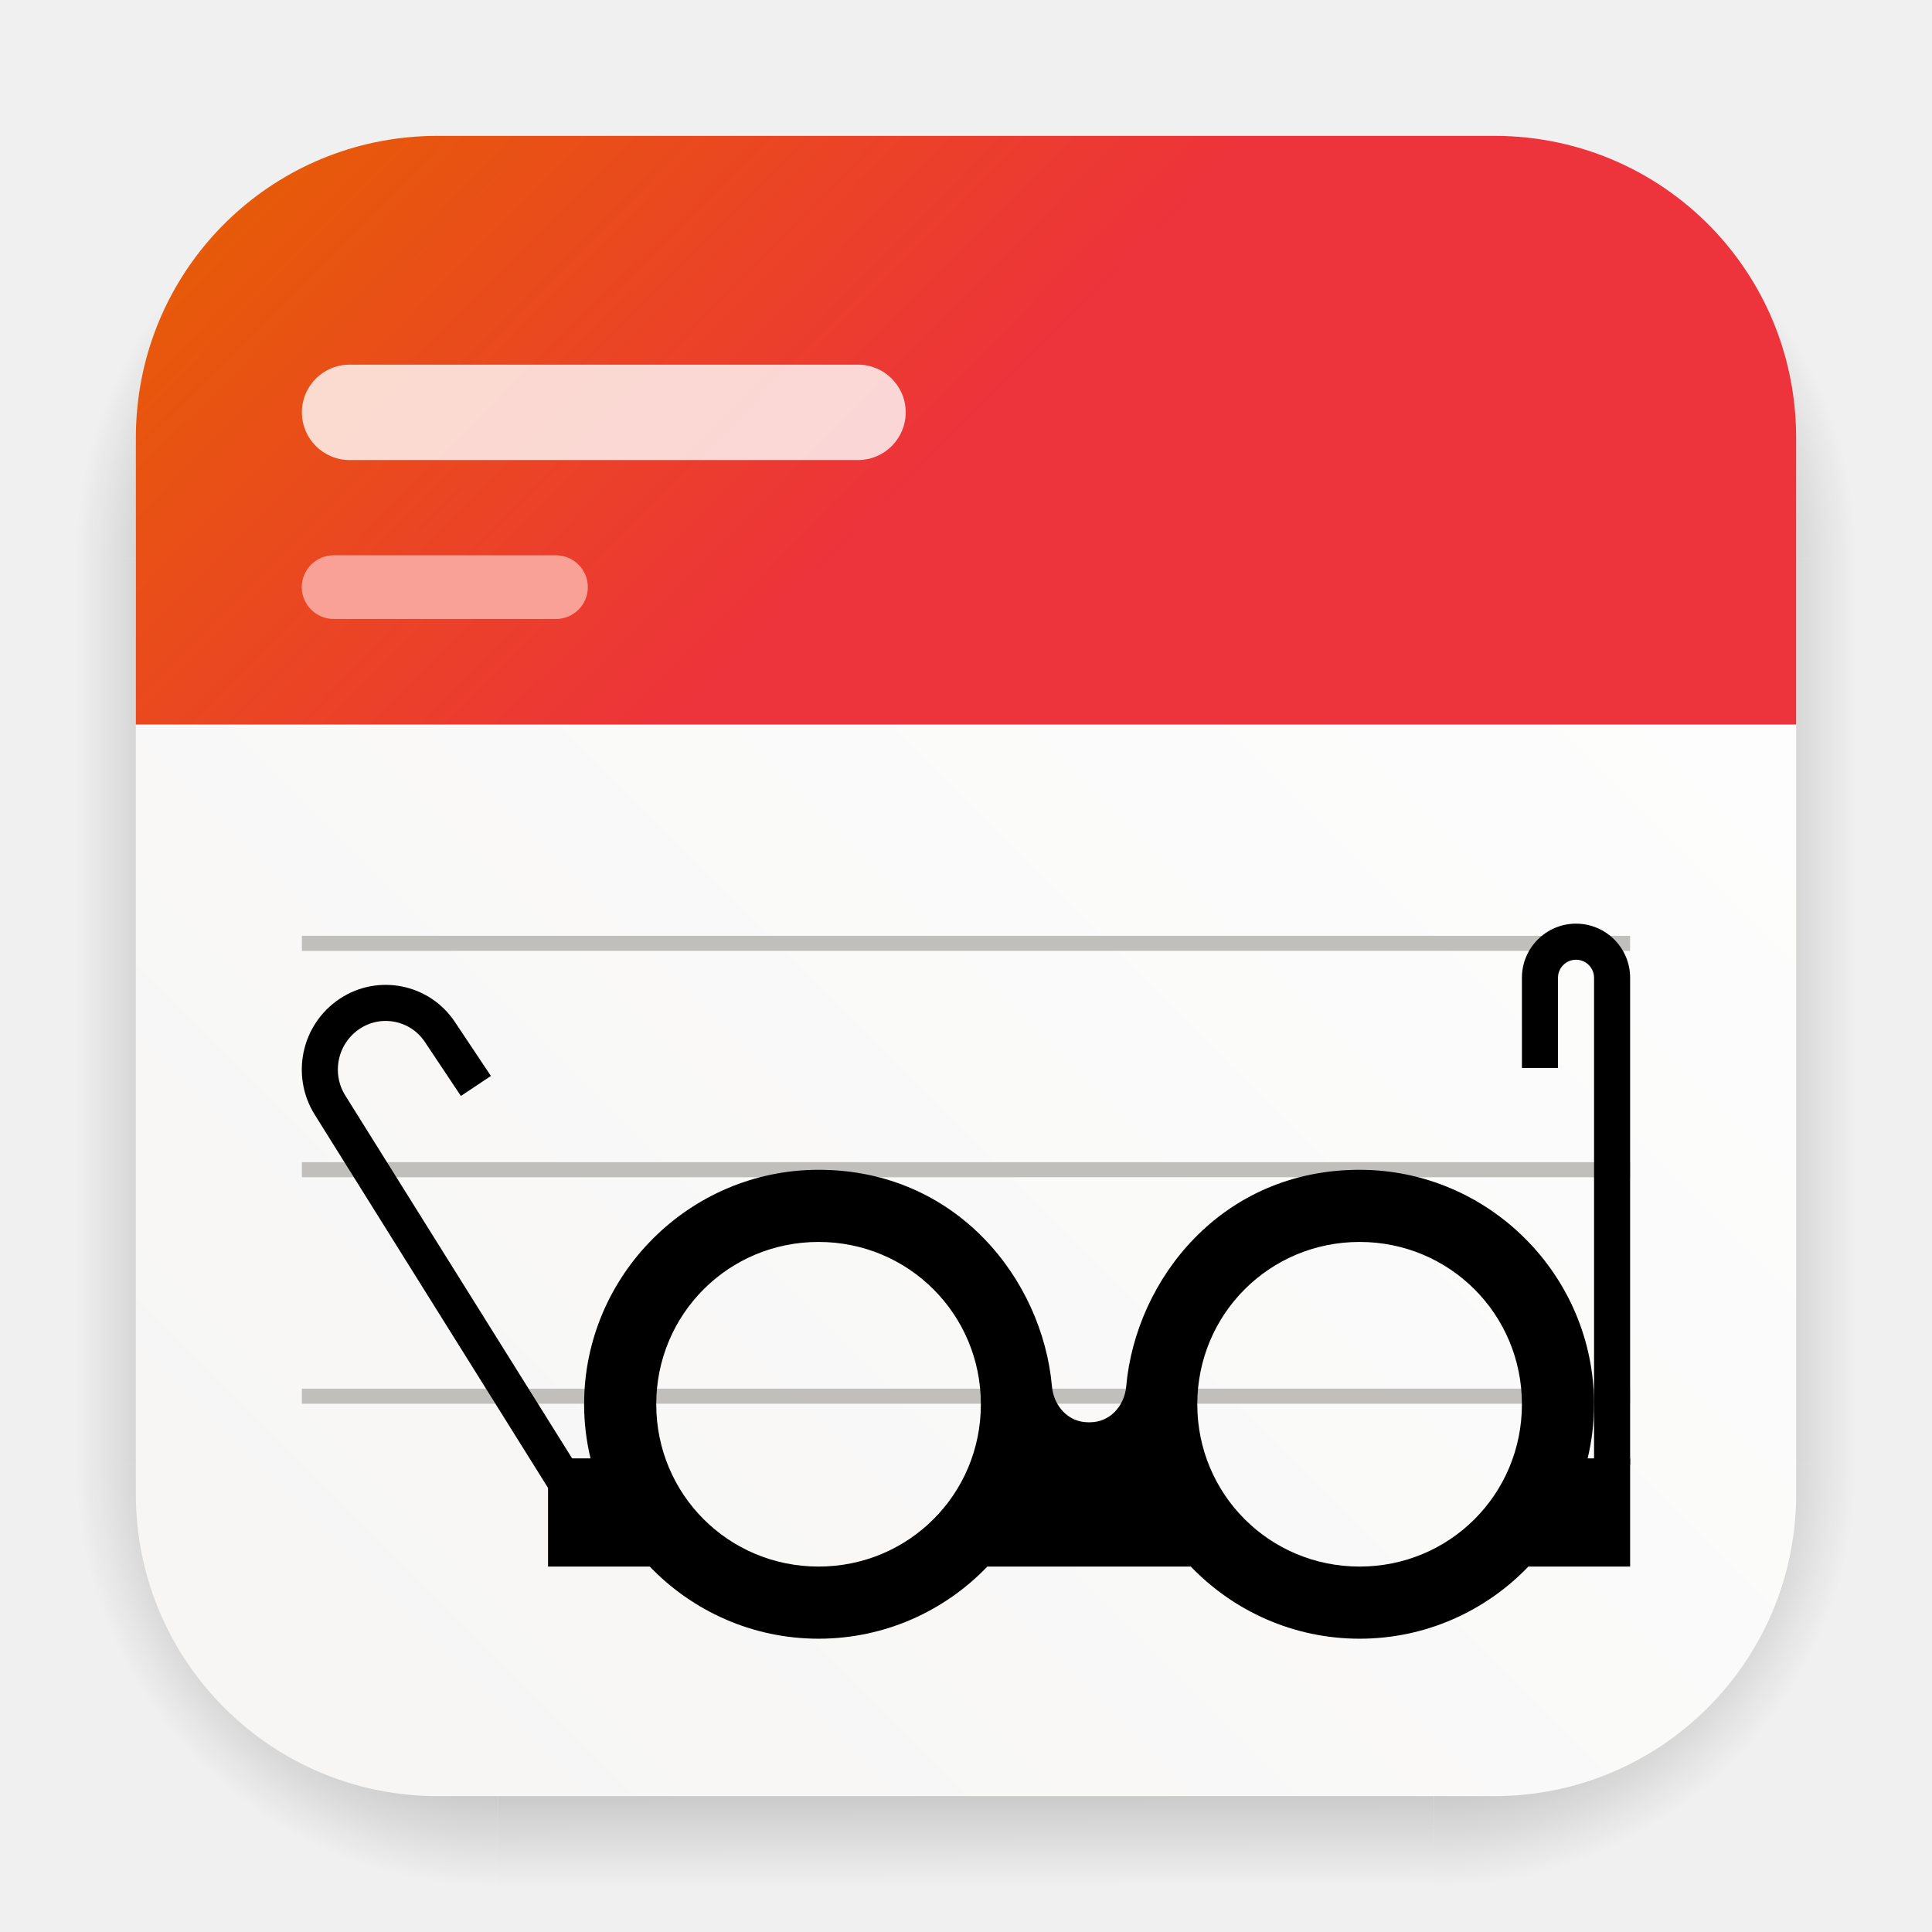
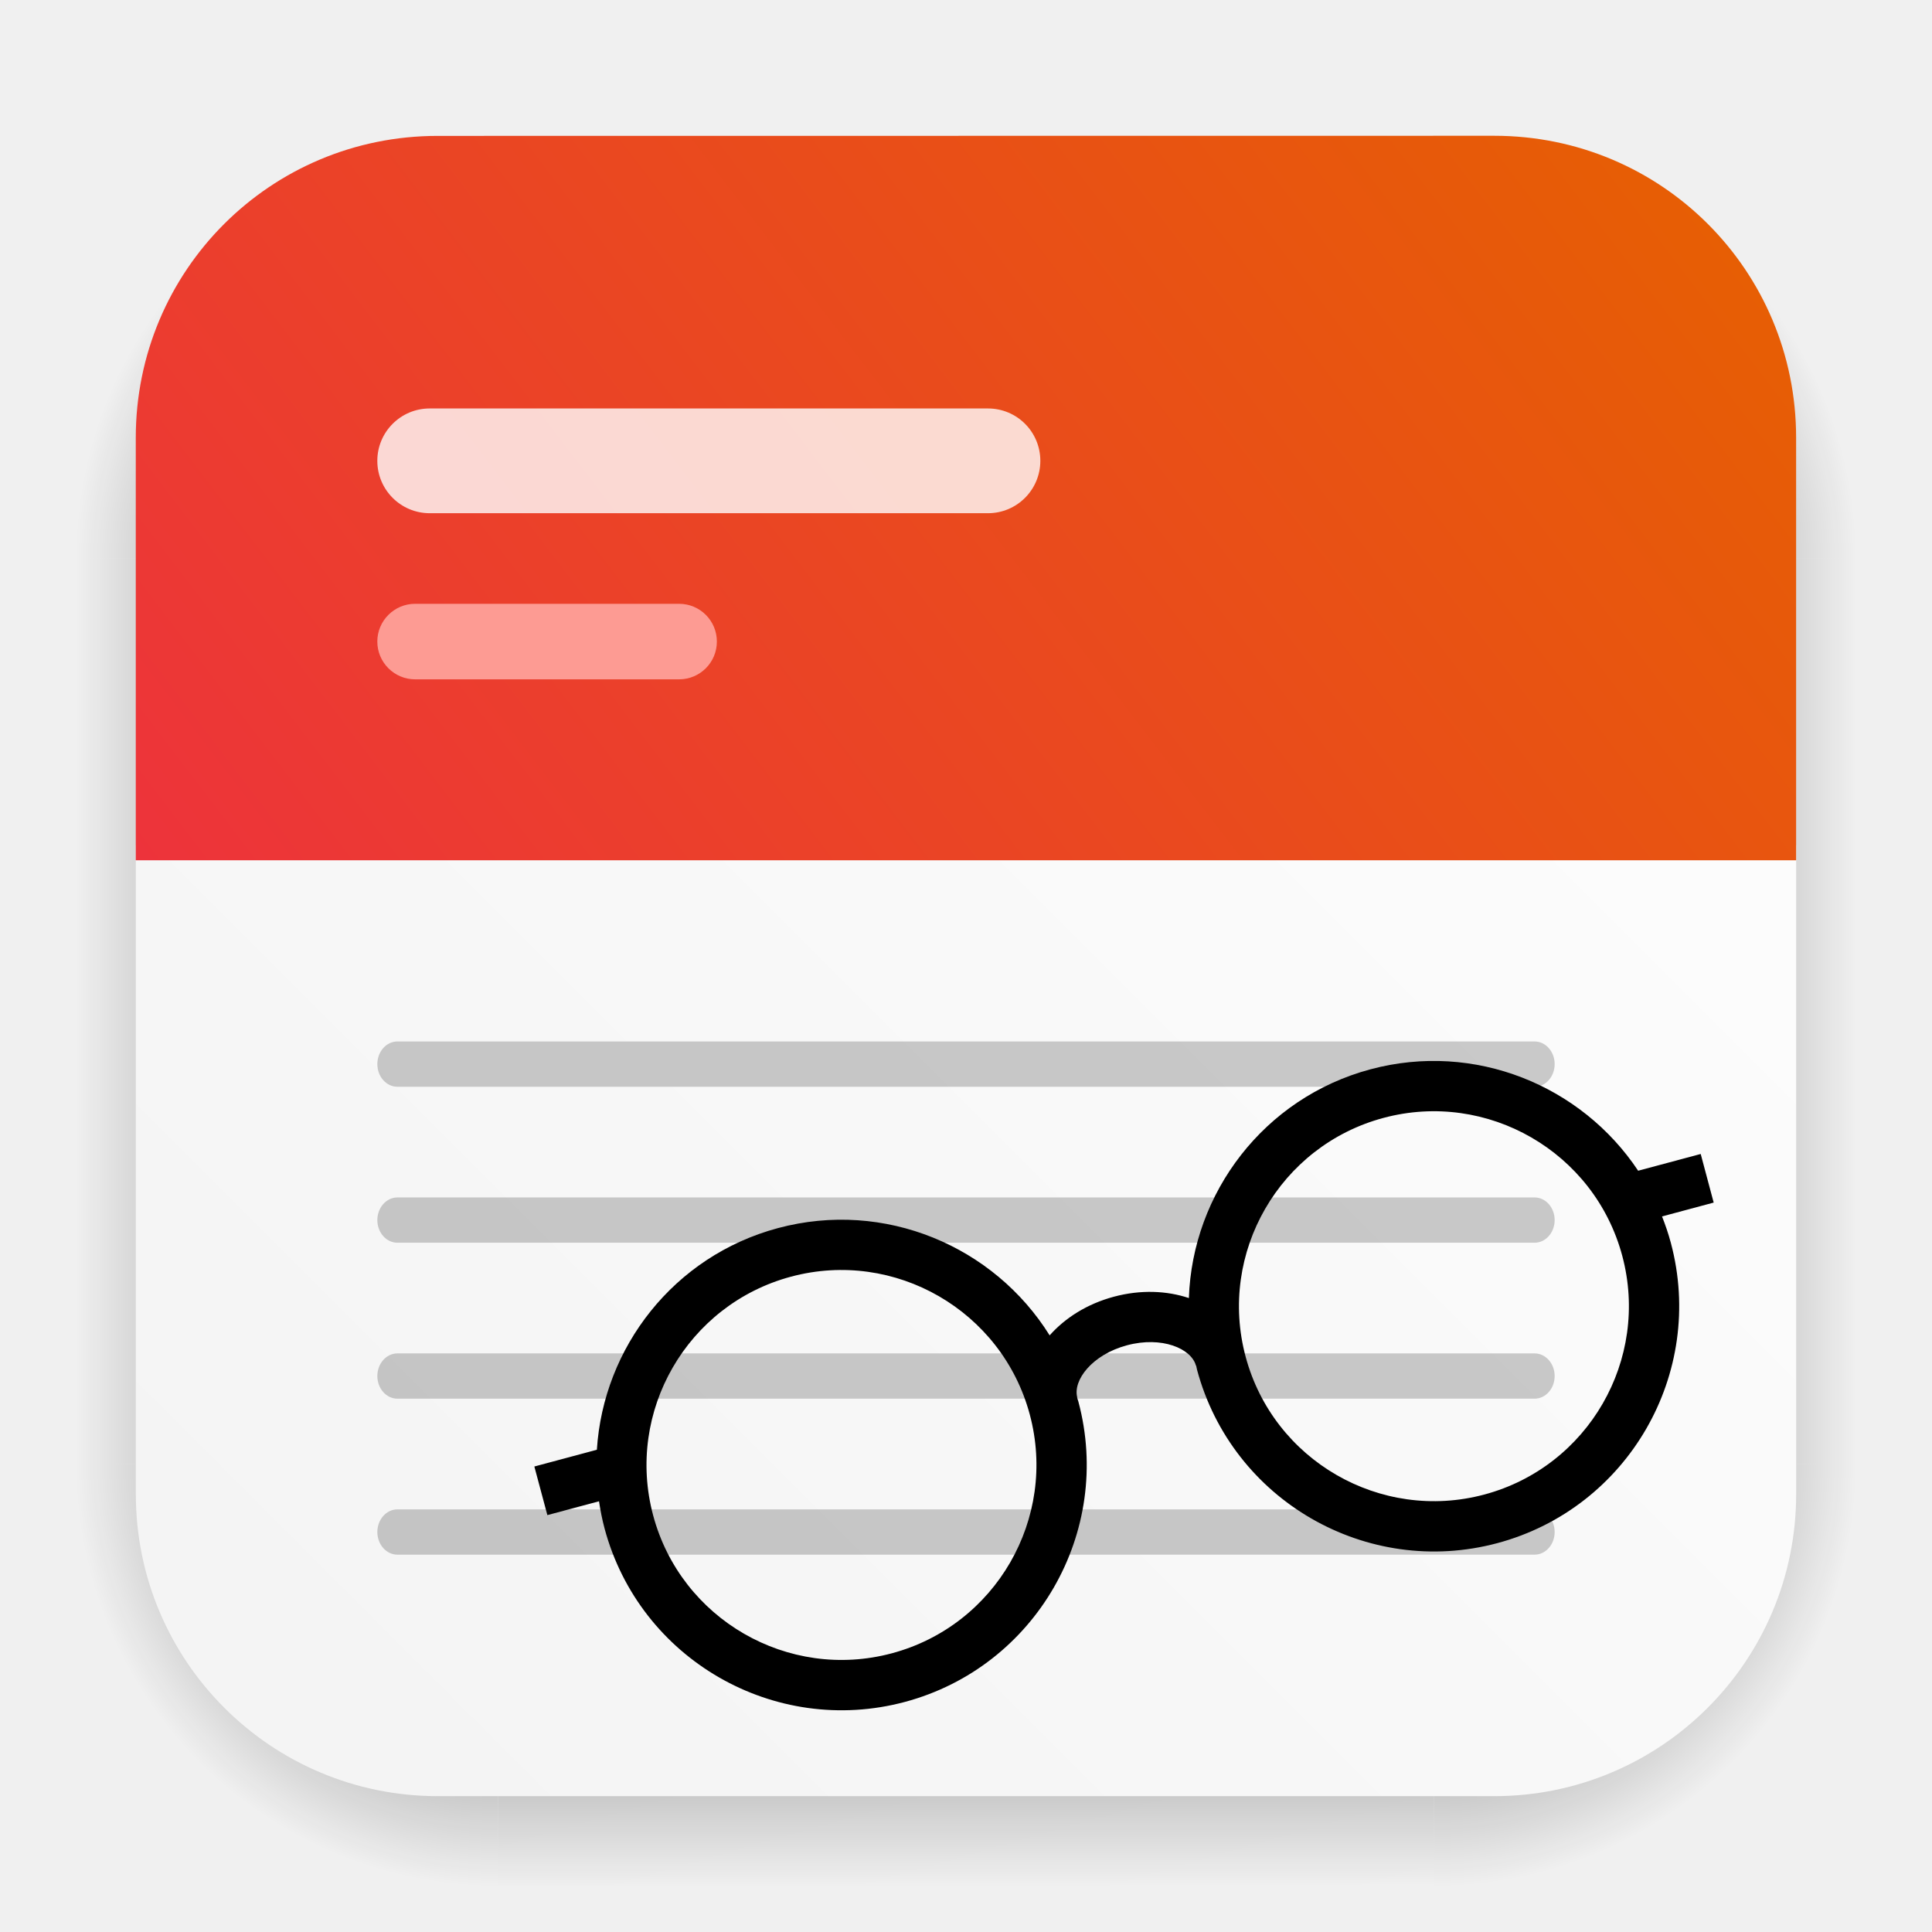
- <svg xmlns="http://www.w3.org/2000/svg" id="svg29" viewBox="0 0 64 64" version="1.1" height="64" width="64">
+ <svg xmlns="http://www.w3.org/2000/svg" xmlns:xlink="http://www.w3.org/1999/xlink" id="svg29" viewBox="0 0 64 64" version="1.1" height="64" width="64">
  <defs id="defs15">
+     <linearGradient id="linearGradient52" x1="145" x2="200" y1="59" y2="4" gradientTransform="matrix(1.000045,0,0,1.000045,-140.5029,0.4992857)" gradientUnits="userSpaceOnUse" spreadMethod="pad">
+       <stop stop-color="#dadde2" offset="0" id="stop51" style="stop-color:#adb1b8;stop-opacity:1;" />
+       <stop stop-color="#f3f3f3" offset="1" id="stop52" style="stop-color:#c6c6c6;stop-opacity:1;" />
+     </linearGradient>
+     <linearGradient id="linearGradient50" x1="145" x2="200" y1="59" y2="4" gradientTransform="matrix(1.000045,0,0,1.000045,-140.5029,0.4992857)" gradientUnits="userSpaceOnUse" spreadMethod="pad">
+       <stop stop-color="#dadde2" offset="0" id="stop49" style="stop-color:#adb1b8;stop-opacity:1;" />
+       <stop stop-color="#f3f3f3" offset="1" id="stop50" style="stop-color:#c6c6c6;stop-opacity:1;" />
+     </linearGradient>
    <linearGradient id="linearGradient27" x1="145" x2="200" y1="59" y2="4" gradientTransform="matrix(1.000045,0,0,1.000045,-140.5029,0.4992857)" gradientUnits="userSpaceOnUse">
-       <stop stop-color="#e1e1e1" offset="0" id="stop26" />
-       <stop stop-color="#f5f5f5" offset="1" id="stop27" style="stop-color:#c0bfbc;stop-opacity:1;" />
+       <stop stop-color="#dadde2" offset="0" id="stop26" />
+       <stop stop-color="#f3f3f3" offset="1" id="stop27" style="stop-color:#c6c6c6;stop-opacity:1;" />
    </linearGradient>
    <filter color-interpolation-filters="sRGB" height="1.048" width="1.048" y="-0.024" x="-0.024" id="filter2761">
      <feGaussianBlur id="feGaussianBlur4" stdDeviation="0.146" />
    </filter>
    <linearGradient gradientUnits="userSpaceOnUse" gradientTransform="translate(23.19864,0.14045)" y2="1.108" y1="15.601" x2="15.644" x1="1.438" id="linearGradient4673">
-       <stop id="stop7" offset="0" stop-color="#dc2828" />
-       <stop id="stop9" offset="1" stop-color="#fa4141" />
+       <stop id="stop7" offset="0" stop-color="#e21e21" />
+       <stop id="stop9" offset="1" stop-color="#fc3f40" />
    </linearGradient>
    <filter color-interpolation-filters="sRGB" height="1.168" width="1.168" y="-0.084" x="-0.084" id="filter909">
      <feGaussianBlur id="feGaussianBlur12" stdDeviation="0.278" />
    </filter>
    <filter color-interpolation-filters="sRGB" height="1.048" width="1.048" y="-0.024" x="-0.024" id="filter2761-675">
      <feGaussianBlur id="feGaussianBlur4-3" stdDeviation="0.146" />
    </filter>
    <linearGradient gradientUnits="userSpaceOnUse" gradientTransform="translate(31.14609,0.14045)" y2="1.108" y1="14.536" x2="15.644" x1="2.249" id="linearGradient4673-562">
-       <stop id="stop7-9" offset="0" stop-color="#ff5050" />
-       <stop id="stop9-1" offset=".477" stop-color="#fa4b5a" />
-       <stop id="stop11" offset="1" stop-color="#ff7864" />
+       <stop id="stop7-9" offset="0" stop-color="#fc3f40" />
+       <stop id="stop9-1" offset=".477" stop-color="#fa3a59" />
+       <stop id="stop11" offset="1" stop-color="#fc837a" />
    </linearGradient>
    <linearGradient gradientUnits="userSpaceOnUse" gradientTransform="matrix(0.3266482,0,0,0.3266482,0.6305433,0.9537248)" y2="4" y1="44" x2="0" id="linearGradient890">
-       <stop id="stop4" offset="0" stop-color="#FFB900" />
+       <stop id="stop4" offset="0" stop-color="#f7c800" />
      <stop id="stop6" offset="1" stop-color="#ff0" />
    </linearGradient>
    <filter color-interpolation-filters="sRGB" height="1.048" width="1.048" y="-0.024" x="-0.024" id="filter2761-67">
      <feGaussianBlur id="feGaussianBlur9" stdDeviation="0.146" />
    </filter>
    <linearGradient gradientUnits="userSpaceOnUse" gradientTransform="matrix(3.7796,0,0,3.7796,66.44357,0.53068)" y2="1.108" y1="15.601" x2="15.644" x1="1.438" id="linearGradient4673-5">
-       <stop id="stop12" offset="0" stop-color="#dc2828" />
-       <stop id="stop14" offset="1" stop-color="#fa4141" />
+       <stop id="stop12" offset="0" stop-color="#e21e21" />
+       <stop id="stop14" offset="1" stop-color="#fc3f40" />
    </linearGradient>
    <linearGradient gradientTransform="scale(0.2645781)" gradientUnits="userSpaceOnUse" y2="9.67" y1="54.592" x2="34.134" x1="34.134" id="linearGradient915">
-       <stop id="stop17" offset="0" stop-color="#ffb900" />
+       <stop id="stop17" offset="0" stop-color="#f7c800" />
      <stop id="stop19" offset="1" stop-color="#ff0" />
    </linearGradient>
    <linearGradient id="linearGradient890-3" x2="0" y1="44" y2="4" gradientTransform="matrix(1.2346,0,0,1.2346,3.1419,3.6047)" gradientUnits="userSpaceOnUse">
-       <stop stop-color="#FFB900" offset="0" id="stop861" />
+       <stop stop-color="#f7c800" offset="0" id="stop861" />
      <stop stop-color="#ff0" offset="1" id="stop863" />
    </linearGradient>
    <filter id="filter2761-6" x="-0.024" y="-0.024" width="1.048" height="1.048" color-interpolation-filters="sRGB">
      <feGaussianBlur stdDeviation="0.146" id="feGaussianBlur866" />
    </filter>
    <filter id="filter2761-3" x="-0.024" y="-0.024" width="1.048" height="1.048" color-interpolation-filters="sRGB">
      <feGaussianBlur stdDeviation="0.146" id="feGaussianBlur935" />
    </filter>
    <filter id="filter909-2" x="-0.084" y="-0.084" width="1.168" height="1.168" color-interpolation-filters="sRGB">
      <feGaussianBlur stdDeviation="0.278" id="feGaussianBlur943" />
    </filter>
    <radialGradient id="gradient_ds_br" cx="0" cy="0" r="1" gradientUnits="userSpaceOnUse" gradientTransform="matrix(13.9984,0.00477622,-0.00477841,14.0048,47.5016,48.4952)">
      <stop offset="0.65" id="stop1" />
      <stop offset="1" stop-opacity="0" id="stop2" />
    </radialGradient>
    <linearGradient id="gradient_ds_b" x1="30.449" y1="48.5" x2="30.492" y2="62.5" gradientUnits="userSpaceOnUse">
      <stop offset="0.654" id="stop3" />
      <stop offset="1" stop-opacity="0" id="stop5" />
    </linearGradient>
    <radialGradient id="gradient_ds_bl" cx="0" cy="0" r="1" gradientUnits="userSpaceOnUse" gradientTransform="matrix(0,14,-14,0,16.5,48.5)">
      <stop offset="0.65" id="stop8" />
      <stop offset="1" stop-opacity="0" id="stop10" />
    </radialGradient>
    <linearGradient id="gradient_ds_r" x1="47.5" y1="33.5" x2="61.5" y2="33.501" gradientUnits="userSpaceOnUse">
      <stop offset="0.649" id="stop13" />
      <stop offset="1" stop-opacity="0" id="stop15" />
    </linearGradient>
    <linearGradient id="gradient_ds_l" x1="16.5" y1="33.895" x2="2.5" y2="33.895" gradientUnits="userSpaceOnUse">
      <stop offset="0.649" id="stop16" />
      <stop offset="1" stop-opacity="0" id="stop18" />
    </linearGradient>
    <radialGradient id="gradient_ds_tr" cx="0" cy="0" r="1" gradientTransform="matrix(0.00843236,-14,14.0084,0.0189842,47.4916,18.5)" gradientUnits="userSpaceOnUse">
      <stop offset="0.65" id="stop20" />
      <stop offset="1" stop-opacity="0" id="stop21" />
    </radialGradient>
    <linearGradient id="gradient_ds_t" x1="29.98" y1="18.5" x2="29.916" y2="4.5" gradientUnits="userSpaceOnUse">
      <stop offset="0.649" id="stop22" />
      <stop offset="1" stop-opacity="0" id="stop23" />
    </linearGradient>
    <radialGradient id="gradient_ds_tl" cx="0" cy="0" r="1" gradientTransform="matrix(-0.00843236,-14,-14.0084,0.0189842,16.5084,18.5)" gradientUnits="userSpaceOnUse">
      <stop offset="0.65" id="stop24" />
      <stop offset="1" stop-opacity="0" id="stop25" />
    </radialGradient>
-     <linearGradient id="linearGradient2070-5-6" x1="145" x2="200" y1="59" y2="4" gradientTransform="matrix(1.000045,0,0,1.000045,-140.5029,0.4992857)" gradientUnits="userSpaceOnUse">
-       <stop stop-color="#e1e1e1" offset="0" id="stop1-3" style="stop-color:#f6f5f4;stop-opacity:1;" />
-       <stop stop-color="#f5f5f5" offset="1" id="stop2-5" style="stop-color:#ffffff;stop-opacity:1;" />
+     <linearGradient id="linearGradient2070-5-6" x1="145" x2="200" y1="59" y2="4" gradientTransform="matrix(1.000045,0,0,1.000045,-140.5029,0.4992857)" gradientUnits="userSpaceOnUse" xlink:href="#s">
+       <stop stop-color="#dadde2" offset="0" id="stop1-3" style="stop-color:#f3f3f3;stop-opacity:1;" />
+       <stop stop-color="#f3f3f3" offset="1" id="stop2-5" style="stop-color:#ffffff;stop-opacity:1;" />
    </linearGradient>
    <clipPath id="k">
      <path d="m 47,83 h 50 v 21 H 47 Z m 0,0" id="path24" />
    </clipPath>
    <clipPath id="l">
      <path d="m 96.367,93.516 c 0,5.316 -4.312,9.625 -9.629,9.625 -5.316,0 -9.625,-4.309 -9.625,-9.625 0,-5.316 4.309,-9.629 9.625,-9.629 5.316,0 9.629,4.312 9.629,9.629 z m -30,0 c 0,5.316 -4.312,9.625 -9.629,9.625 -5.316,0 -9.625,-4.309 -9.625,-9.625 0,-5.316 4.309,-9.629 9.625,-9.629 5.316,0 9.629,4.312 9.629,9.629 z m 0,0" id="path25" />
    </clipPath>
-     <linearGradient id="i" gradientTransform="matrix(2.590207,0,0,1.550959,-62.95364,398.2519)" gradientUnits="userSpaceOnUse" x1="26.042" x2="36.659" y1="-253.876" y2="-247.59">
-       <stop offset="0" stop-color="#e66100" id="stop19-6" />
-       <stop offset="1" stop-color="#ed333b" id="stop20-1" />
+     <linearGradient id="i" gradientTransform="matrix(0.6853121,0,0,0.5215409,-16.65615,133.437)" gradientUnits="userSpaceOnUse" x1="26.042" x2="36.659" y1="-253.876" y2="-247.59">
+       <stop offset="0" stop-color="#f15907" id="stop19-6" />
+       <stop offset="1" stop-color="#ef3031" id="stop20-1" />
    </linearGradient>
    <clipPath id="k-3">
      <path d="m 47,83 h 50 v 21 H 47 Z m 0,0" id="path24-6" />
    </clipPath>
    <clipPath id="l-7">
      <path d="m 96.367,93.516 c 0,5.316 -4.312,9.625 -9.629,9.625 -5.316,0 -9.625,-4.309 -9.625,-9.625 0,-5.316 4.309,-9.629 9.625,-9.629 5.316,0 9.629,4.312 9.629,9.629 z m -30,0 c 0,5.316 -4.312,9.625 -9.629,9.625 -5.316,0 -9.625,-4.309 -9.625,-9.625 0,-5.316 4.309,-9.629 9.625,-9.629 5.316,0 9.629,4.312 9.629,9.629 z m 0,0" id="path25-5" />
    </clipPath>
+     <linearGradient xlink:href="#i-6" id="linearGradient1" gradientUnits="userSpaceOnUse" gradientTransform="matrix(0.6853121,0,0,0.517707,-16.65615,132.4648)" x1="47.276" y1="-253.569" x2="26.042" y2="-241.303" />
+     <linearGradient id="u" gradientUnits="userSpaceOnUse" x1="74.519" x2="108" y1="116" y2="116">
+       <stop offset="0" stop-color="#f6f5f4" stop-opacity="0" id="stop40" />
+       <stop offset="0.517" stop-color="#c0bfbc" id="stop41" />
+       <stop offset="1" stop-color="#f6f5f4" stop-opacity="0" id="stop42" />
+     </linearGradient>
+     <linearGradient id="t" x1="62.479" x2="98.479" xlink:href="#o" y1="118" y2="118" />
+     <linearGradient id="o" gradientUnits="userSpaceOnUse">
+       <stop offset="0" stop-color="#f6f5f4" stop-opacity="0" id="stop29" />
+       <stop offset="0.517" stop-color="#f6f5f4" id="stop30" />
+       <stop offset="1" stop-color="#f6f5f4" stop-opacity="0" id="stop31" />
+     </linearGradient>
+     <linearGradient id="s" gradientUnits="userSpaceOnUse" x1="108" x2="112.754" y1="88.644" y2="88.468">
+       <stop offset="0" stop-opacity="0.243" id="stop38" />
+       <stop offset="1" stop-opacity="0" id="stop39" />
+     </linearGradient>
+     <linearGradient id="r" gradientUnits="userSpaceOnUse" x1="38.812" x2="38.812" y1="120.254" y2="122.834">
+       <stop offset="0" stop-opacity="0.525" id="stop36" />
+       <stop offset="1" stop-opacity="0" id="stop37" />
+     </linearGradient>
+     <linearGradient id="q" gradientTransform="matrix(1.375,0,0,1.181818,-29.5,-237.8182)" gradientUnits="userSpaceOnUse" x1="36" x2="41.091" y1="241" y2="241">
+       <stop offset="0" stop-color="#ff7800" stop-opacity="0" id="stop32" />
+       <stop offset="0.24" stop-color="#f5c211" stop-opacity="0.604" id="stop33" />
+       <stop offset="0.376" stop-color="#f5c211" stop-opacity="0.443" id="stop34" />
+       <stop offset="1" stop-color="#ff7800" stop-opacity="0" id="stop35" />
+     </linearGradient>
+     <linearGradient id="p" x1="43" x2="79" xlink:href="#o" y1="116" y2="116" />
+     <linearGradient id="n" gradientUnits="userSpaceOnUse" x1="35" x2="81" y1="116" y2="116">
+       <stop offset="0" stop-color="#c0bfbc" id="stop27-3" />
+       <stop offset="1" stop-color="#c0bfbc" stop-opacity="0" id="stop28" />
+     </linearGradient>
+     <linearGradient id="m" gradientUnits="userSpaceOnUse" x1="21.751" x2="44.91" y1="117.006" y2="117.006">
+       <stop offset="0" stop-color="#b0b0b0" id="stop25-5" />
+       <stop offset="1" stop-color="#deddda" id="stop26-6" />
+     </linearGradient>
+     <clipPath id="k-2">
+       <path d="m 47,83 h 50 v 21 H 47 Z m 0,0" id="path24-9" />
+     </clipPath>
+     <clipPath id="l-1">
+       <path d="m 96.367,93.516 c 0,5.316 -4.312,9.625 -9.629,9.625 -5.316,0 -9.625,-4.309 -9.625,-9.625 0,-5.316 4.309,-9.629 9.625,-9.629 5.316,0 9.629,4.312 9.629,9.629 z m -30,0 c 0,5.316 -4.312,9.625 -9.629,9.625 -5.316,0 -9.625,-4.309 -9.625,-9.625 0,-5.316 4.309,-9.629 9.625,-9.629 5.316,0 9.629,4.312 9.629,9.629 z m 0,0" id="path25-2" />
+     </clipPath>
+     <linearGradient id="j" gradientUnits="userSpaceOnUse" x1="84.644" x2="95.271" y1="35.269" y2="24.643">
+       <stop offset="0" stop-color="#ffffff" id="stop21-7" />
+       <stop offset="0.342" stop-color="#ececec" id="stop22-0" />
+       <stop offset="0.7" stop-color="#e8e8e8" id="stop23-9" />
+       <stop offset="1" stop-color="#ffffff" id="stop24-3" />
+     </linearGradient>
+     <linearGradient id="i-6" gradientTransform="matrix(2.590207,0,0,1.550959,-62.95364,398.2519)" gradientUnits="userSpaceOnUse" x1="32.026" x2="50.261" y1="-252" y2="-236.686">
+       <stop offset="0" stop-color="#e66100" id="stop19-0" />
+       <stop offset="1" stop-color="#ed333b" id="stop20-6" />
+     </linearGradient>
+     <linearGradient id="h" gradientUnits="userSpaceOnUse" x1="96.838" x2="101.618" y1="24.838" y2="20.058">
+       <stop offset="0" stop-color="#deddda" id="stop17-2" />
+       <stop offset="1" stop-color="#f3f2ef" id="stop18-6" />
+     </linearGradient>
+     <linearGradient id="g" gradientUnits="userSpaceOnUse" x1="20" x2="25.738" y1="98.337" y2="98.337">
+       <stop offset="0" stop-color="#deddda" id="stop13-1" />
+       <stop offset="0.28" stop-color="#fbfbfa" id="stop14-8" />
+       <stop offset="0.568" stop-color="#faf9f8" id="stop15-7" />
+       <stop offset="1" stop-color="#f8f6f4" id="stop16-9" />
+     </linearGradient>
+     <linearGradient id="f" gradientTransform="rotate(-165,86.53164,147.3082)" x1="167.194" x2="171.058" xlink:href="#d" y1="191.243" y2="190.208" />
+     <linearGradient id="d" gradientUnits="userSpaceOnUse">
+       <stop offset="0" stop-opacity="0.157" id="stop11-2" />
+       <stop offset="1" stop-opacity="0" id="stop12-0" />
+     </linearGradient>
+     <linearGradient id="e" gradientTransform="rotate(15,727.1926,-111.1911)" x1="167.194" x2="171.058" xlink:href="#d" y1="191.243" y2="190.208" />
+     <linearGradient id="c" gradientTransform="rotate(180,67.99999,-86)" gradientUnits="userSpaceOnUse" x1="28" x2="116" y1="-274" y2="-274">
+       <stop offset="0" stop-color="#c0bfbc" id="stop6-7" />
+       <stop offset="0.045" stop-color="#f6f5f4" id="stop7-5" />
+       <stop offset="0.091" stop-color="#deddda" id="stop8-9" />
+       <stop offset="0.909" stop-color="#deddda" id="stop9-2" />
+       <stop offset="0.955" stop-color="#f6f5f4" id="stop10-2" />
+       <stop offset="1" stop-color="#c0bfbc" id="stop43" />
+     </linearGradient>
+     <linearGradient id="b" gradientUnits="userSpaceOnUse" x1="19" x2="14" y1="47" y2="47">
+       <stop offset="0" stop-opacity="0.216" id="stop44" />
+       <stop offset="1" stop-opacity="0" id="stop45" />
+     </linearGradient>
+     <linearGradient id="a" gradientTransform="rotate(-15,-704.812,-271.3408)" gradientUnits="userSpaceOnUse" x1="-79.382" x2="-36.522" y1="305.059" y2="230.825">
+       <stop offset="0" stop-color="#c061cb" id="stop46" />
+       <stop offset="1" stop-color="#3584e4" id="stop47" />
+     </linearGradient>
+     <clipPath clipPathUnits="userSpaceOnUse" id="clipPath4">
+       <rect style="fill:#000000;fill-opacity:0.2;stroke-width:0.399;stroke-linecap:round;stroke-linejoin:round;paint-order:stroke fill markers" id="rect5" width="64" height="36" x="0" y="28" ry="0.761" />
+     </clipPath>
+     <linearGradient id="s-9" gradientUnits="userSpaceOnUse" x1="108" x2="112.754" y1="88.644" y2="88.468">
+       <stop offset="0" stop-opacity="0.243" id="stop38-2" />
+       <stop offset="1" stop-opacity="0" id="stop39-0" />
+     </linearGradient>
  </defs>
  <g id="ds" opacity="0.25">
    <path id="ds-br" d="m 47.5,48.5 h 14 v 14 h -14 z" fill="url(#gradient_ds_br)" style="fill:url(#gradient_ds_br)" />
    <path id="ds-b" d="m 16.5,48.5 h 31 v 14 h -31 z" fill="url(#gradient_ds_b)" style="fill:url(#gradient_ds_b)" />
    <path id="ds-bl" d="m 2.5,48.5 h 14 v 14 h -14 z" fill="url(#gradient_ds_bl)" style="fill:url(#gradient_ds_bl)" />
    <path id="ds-r" d="m 47.5,18.5 h 14 v 30 h -14 z" fill="url(#gradient_ds_r)" style="fill:url(#gradient_ds_r)" />
    <path id="ds-l" d="m 2.5,18.5 h 14 v 30 h -14 z" fill="url(#gradient_ds_l)" style="fill:url(#gradient_ds_l)" />
    <path id="ds-tr" d="m 47.5,4.5 h 14 v 14 h -14 z" fill="url(#gradient_ds_tr)" style="fill:url(#gradient_ds_tr)" />
    <path id="ds-t" d="m 16.5,4.5 h 31 v 14 h -31 z" fill="url(#gradient_ds_t)" style="fill:url(#gradient_ds_t)" />
    <path id="ds-tl" d="m 16.5,4.5 h -14 v 14 h 14 z" fill="url(#gradient_ds_tl)" style="fill:url(#gradient_ds_tl)" />
  </g>
-   <rect x="4.5" y="4.5" width="55" height="55" rx="10" fill="url(#linearGradient2070-5-6)" image-rendering="optimizeSpeed" stroke-width="1" id="bg" style="display:inline;fill:url(#linearGradient2070-5-6)" />
-   <g id="art" transform="scale(3.779602)">
-     <g stroke-linecap="round" stroke-linejoin="round" stroke-opacity="0.35" stroke-width="0.075" id="g12" transform="translate(-14.543,5.593895)" style="display:inline;stroke-width:1.053">
-       <rect x="17.189" y="2.608" width="11.641" height="0.132" rx="0" ry="0.066" opacity="0.188" id="rect9" style="opacity:1;fill:#c0bfbc;fill-opacity:1;stroke-width:1.03;stroke-dasharray:none" />
-       <rect x="17.189" y="4.592" width="11.641" height="0.132" rx="0" ry="0.066" opacity="0.188" id="rect10" style="opacity:1;fill:#c0bfbc;fill-opacity:1;stroke-width:1.03;stroke-dasharray:none" />
-       <rect x="17.189" y="6.577" width="11.641" height="0.132" rx="0" ry="0.066" opacity="0.188" id="rect11" style="opacity:1;fill:#c0bfbc;fill-opacity:1;stroke-width:1.03;stroke-dasharray:none" />
+   <rect x="4.5" y="4.5" width="55" height="55" rx="10" fill="url(#linearGradient2070-5-6)" image-rendering="optimizeSpeed" stroke-width="1" id="bg" style="display:inline;fill:url(#linearGradient2070-5-6)" clip-path="url(#clipPath4)" />
+   <g id="art" style="display:inline">
+     <g id="lines">
+       <rect style="fill:#000000;fill-opacity:0.2;stroke-width:0.399;stroke-linecap:round;stroke-linejoin:round;paint-order:stroke fill markers" id="rect2" width="39" height="1.5" x="12.5" y="44.833" rx="0.665" ry="0.75" />
+       <rect style="fill:#000000;fill-opacity:0.2;stroke-width:0.399;stroke-linecap:round;stroke-linejoin:round;paint-order:stroke fill markers" id="rect2-19" width="39" height="1.5" x="12.5" y="39.667" rx="0.665" ry="0.75" />
+       <rect style="fill:#000000;fill-opacity:0.2;stroke-width:0.399;stroke-linecap:round;stroke-linejoin:round;paint-order:stroke fill markers" id="rect2-7" width="39" height="1.5" x="12.5" y="34.5" rx="0.665" ry="0.75" />
+       <rect style="fill:#000000;fill-opacity:0.2;stroke-width:0.399;stroke-linecap:round;stroke-linejoin:round;paint-order:stroke fill markers" id="rect2-1" width="39" height="1.5" x="12.5" y="50" rx="0.665" ry="0.75" />
    </g>
-     <g id="g1">
-       <path id="art-header" style="display:inline;fill:url(#i);fill-opacity:1;stroke-width:2.744;stroke-linecap:round" d="M 14.5,4.5 C 11.938,4.5 9.608,5.454 7.842,7.027 7.59,7.252 7.349,7.489 7.121,7.738 5.492,9.516 4.5,11.888 4.5,14.5 V 24 h 55 V 14.5 C 59.5,11.888 58.509,9.516 56.881,7.738 55.055,5.746 52.428,4.5 49.5,4.5 Z" transform="scale(0.2645781)" />
-       <path d="m 3.064,3.196 h 4.456 c 0.231,0 0.418,0.187 0.418,0.418 0,0.231 -0.187,0.418 -0.418,0.418 H 3.064 c -0.231,0 -0.418,-0.187 -0.418,-0.418 0,-0.231 0.187,-0.418 0.418,-0.418 z m 0,0" fill="#ffffff" fill-opacity="0.796" id="path54" style="stroke-width:0.139" />
-       <path d="m 2.924,4.867 h 1.949 c 0.154,0 0.279,0.125 0.279,0.279 0,0.154 -0.125,0.279 -0.279,0.279 h -1.949 c -0.153,0 -0.279,-0.125 -0.279,-0.279 0,-0.154 0.125,-0.279 0.279,-0.279 z m 0,0" fill="#faa197" id="path55" style="stroke-width:0.139" />
-     </g>
-     <g id="glasses" transform="matrix(0.1580658,0,0,0.1580658,-1.835487,-2.494996)">
-       <g fill="#c0bfbc" id="g60" style="display:inline" />
-       <path d="M 43,98 29.91,77.059 C 28.848,75.355 29.328,73.113 31,72 c 1.656,-1.105 3.895,-0.656 5,1 l 2,3" fill="none" stroke="#000000" stroke-width="2" id="path61" style="display:inline;stroke-width:2;stroke-dasharray:none" />
-       <g clip-path="url(#k-3)" id="g64">
-         <g clip-path="url(#l-7)" id="g63" />
-       </g>
-       <path d="m 102,70 v 27 h -2 V 70 c 0,-0.551 -0.449,-1 -1,-1 -0.551,0 -1,0.449 -1,1 v 5 h -2 v -5 c 0,-1.656 1.344,-3 3,-3 1.656,0 3,1.344 3,3 z m 0,0" id="path64" style="display:inline" />
-       <path d="m 57,106.648 c -3.668,0 -6.992,-1.535 -9.359,-4 H 42 v -6 h 2.355 C 44.125,95.688 44,94.684 44,93.648 c 0,-7.152 5.844,-13 13,-13 7.668,0 12.414,6.094 12.941,12.008 0.098,1.098 0.91,1.992 2.012,1.992 h 0.094 c 1.102,0 1.914,-0.895 2.012,-1.992 C 74.586,86.742 79.332,80.648 87,80.648 c 7.156,0 13,5.848 13,13 0,1.035 -0.125,2.039 -0.355,3 H 102 v 6 h -5.641 c -2.367,2.465 -5.691,4 -9.359,4 -3.668,0 -6.992,-1.535 -9.359,-4 h -11.281 c -2.367,2.465 -5.691,4 -9.359,4 z m 0,-4 c 4.996,0 9,-4.004 9,-9 0,-4.992 -4.004,-9 -9,-9 -4.996,0 -9,4.008 -9,9 0,4.996 4.004,9 9,9 z m 30,0 c 4.996,0 9,-4.004 9,-9 0,-4.992 -4.004,-9 -9,-9 -4.996,0 -9,4.008 -9,9 0,4.996 4.004,9 9,9 z m 0,0" fill="#241f31" id="path65" style="display:inline;fill:#000000;fill-opacity:1" />
+     <g id="header" transform="scale(3.779602)">
+       <path id="header-bg" style="display:inline;fill:url(#linearGradient1);stroke-width:0.726;stroke-linecap:round" d="m 3.836,1.191 c -1.466,0 -2.646,1.18 -2.646,2.646 V 7.54 H 15.742 V 3.836 c 0,-1.466 -1.18,-2.646 -2.646,-2.646 z" />
+       <path d="m 3.638,5.292 h 2.314 c 0.183,0 0.331,0.148 0.331,0.331 0,0.183 -0.148,0.331 -0.331,0.331 H 3.638 c -0.182,0 -0.331,-0.148 -0.331,-0.331 0,-0.183 0.149,-0.331 0.331,-0.331 z m 0,0" fill="#fd9b93" id="header-lead" style="stroke-width:0.139" />
+       <path d="m 3.766,3.58 h 4.893 c 0.254,0 0.459,0.205 0.459,0.459 0,0.253 -0.205,0.459 -0.459,0.459 H 3.766 c -0.253,0 -0.459,-0.205 -0.459,-0.459 0,-0.253 0.205,-0.459 0.459,-0.459 z m 0,0" fill="#ffffff" fill-opacity="0.796" id="header-title" style="stroke-width:0.139" />
    </g>
  </g>
+   <g id="over">
+     <path d="m 56.338,38.227 -2.072,0.555 C 52.388,35.957 48.852,34.497 45.398,35.422 41.865,36.369 39.501,39.52 39.383,43 c -0.73,-0.244 -1.592,-0.284 -2.484,-0.045 -0.891,0.239 -1.618,0.705 -2.128,1.281 -1.842,-2.955 -5.465,-4.501 -8.999,-3.554 -3.454,0.925 -5.786,3.957 -6,7.343 l -2.071,0.555 0.431,1.61 1.711,-0.458 c 0.045,0.3 0.104,0.601 0.184,0.901 1.16,4.327 5.623,6.904 9.95,5.745 4.327,-1.159 6.905,-5.623 5.745,-9.95 -0.012,-0.045 -0.03,-0.087 -0.042,-0.132 l 0.006,-0.002 c -0.152,-0.568 0.486,-1.418 1.644,-1.729 1.159,-0.311 2.136,0.107 2.288,0.675 l 0.006,-0.002 c 0.011,0.045 0.017,0.09 0.029,0.135 1.16,4.327 5.623,6.904 9.95,5.745 4.327,-1.159 6.905,-5.623 5.745,-9.95 -0.08,-0.3 -0.18,-0.59 -0.291,-0.872 l 1.711,-0.459 z M 29.546,54.767 c -3.439,0.922 -6.988,-1.127 -7.909,-4.566 -0.922,-3.44 1.127,-6.988 4.566,-7.91 3.44,-0.922 6.988,1.127 7.91,4.567 0.921,3.439 -1.127,6.987 -4.567,7.909 z m 19.626,-5.259 c -3.439,0.921 -6.987,-1.127 -7.909,-4.566 -0.922,-3.44 1.127,-6.988 4.566,-7.91 3.44,-0.922 6.988,1.127 7.91,4.567 0.921,3.439 -1.127,6.987 -4.567,7.909 z" id="glasses" style="stroke-width:1.693" />
+   </g>
</svg>
